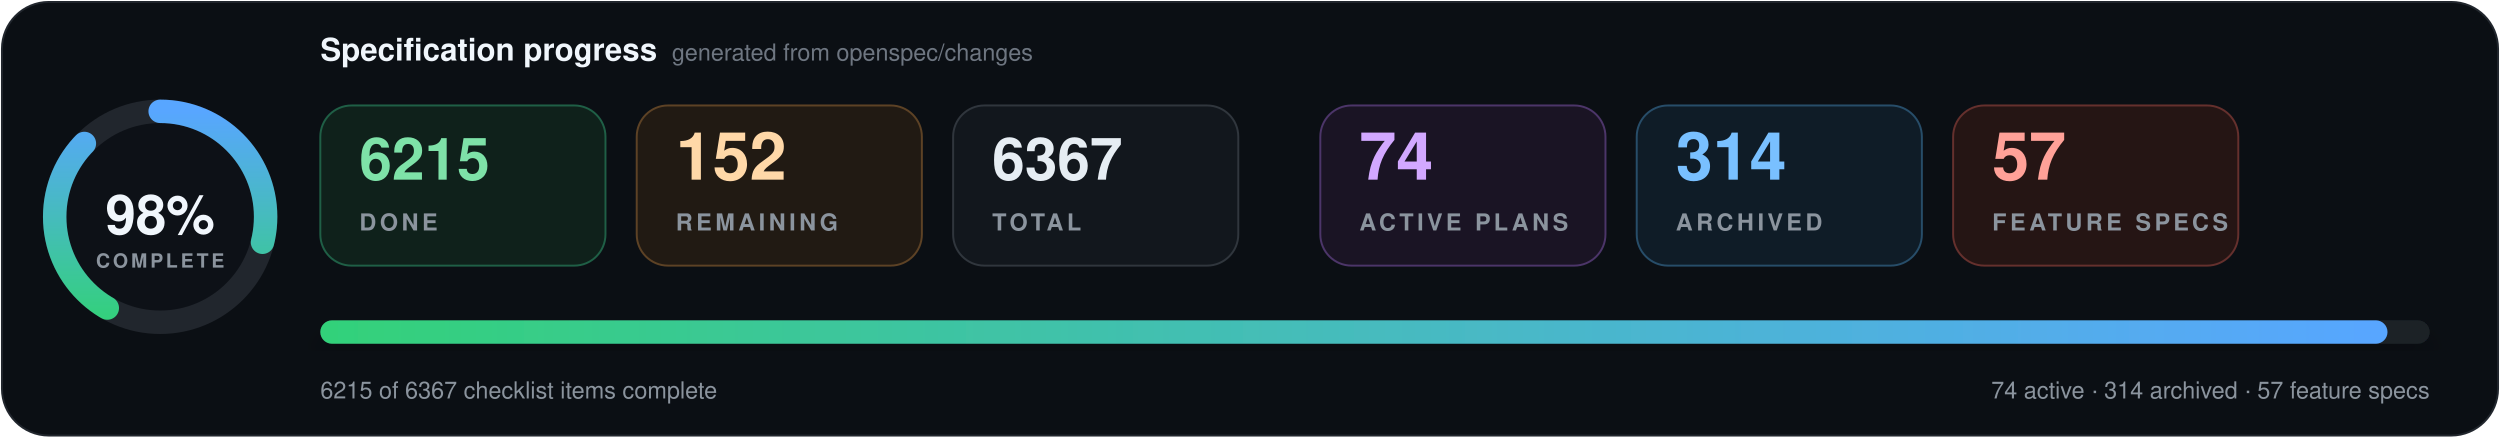
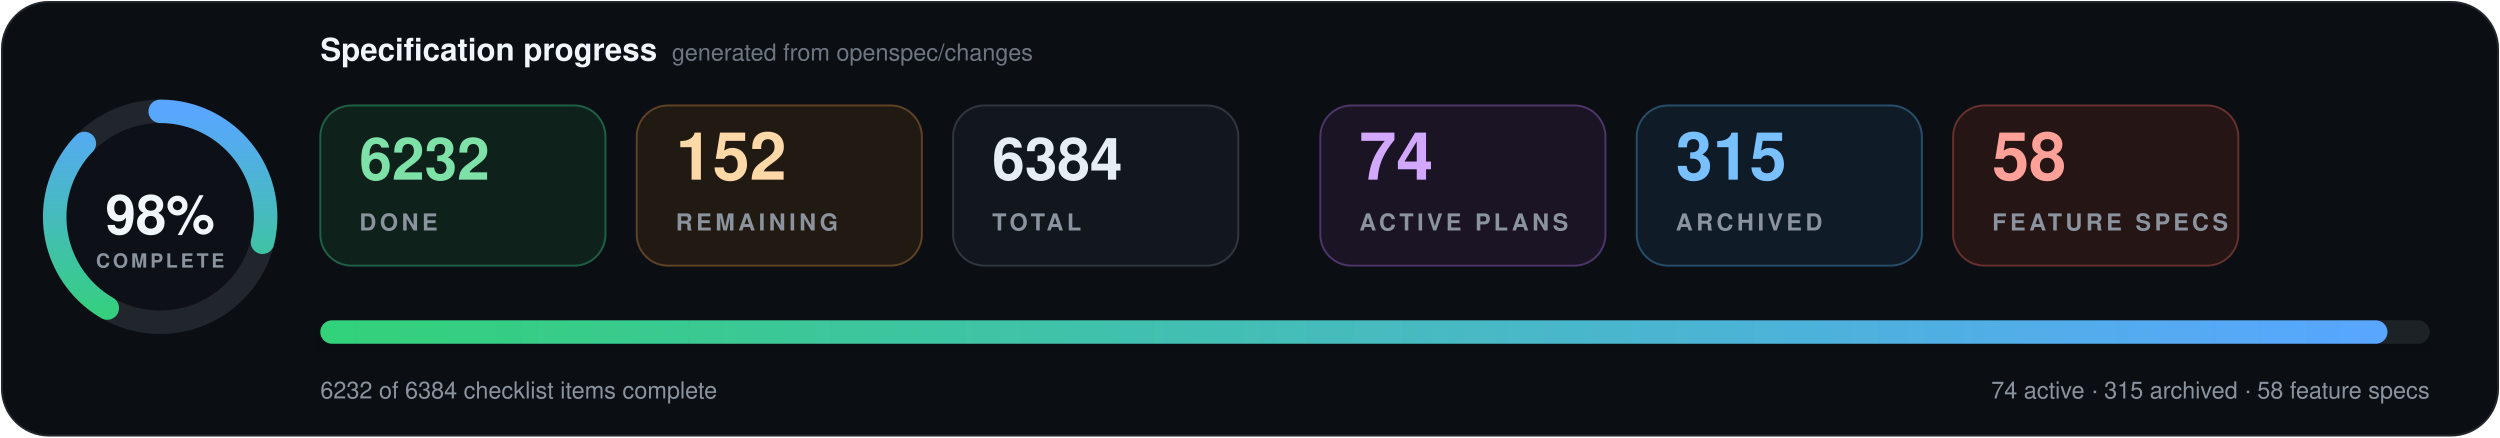
- <svg xmlns="http://www.w3.org/2000/svg" data-cache-version="1795440132" width="1280" height="224" viewBox="0 0 1280 224" role="img" aria-labelledby="title description" font-family="system-ui, -apple-system, BlinkMacSystemFont, 'Segoe UI', Helvetica, Arial, sans-serif" font-variant-numeric="tabular-nums">
+ <svg xmlns="http://www.w3.org/2000/svg" data-cache-version="1795447944" width="1280" height="224" viewBox="0 0 1280 224" role="img" aria-labelledby="title description" font-family="system-ui, -apple-system, BlinkMacSystemFont, 'Segoe UI', Helvetica, Arial, sans-serif" font-variant-numeric="tabular-nums">
  <defs>
    <linearGradient id="progress" x1="0" x2="1">
      <stop offset="0" stop-color="#33d17a" />
      <stop offset="1" stop-color="#58a6ff" />
    </linearGradient>
    <filter id="shadow" x="-10%" y="-20%" width="120%" height="150%">
      <feDropShadow dx="0" dy="7" stdDeviation="9" flood-color="#000" flood-opacity=".28" />
    </filter>
  </defs>
  <rect x="1" y="1" width="1278" height="222" rx="24" fill="#0b0f14" stroke="#21262d" />
  <g transform="translate(82 111)">
    <circle r="54" fill="#0d1117" stroke="#21262d" stroke-width="12" />
    <circle r="54" fill="none" stroke="url(#progress)" stroke-width="12" stroke-linecap="round" pathLength="100" stroke-dasharray="98 100" transform="rotate(-90)" />
    <text y="-1" text-anchor="middle" dominant-baseline="middle" fill="#f0f6fc" font-size="28" font-weight="800">98%</text>
    <text y="26" text-anchor="middle" fill="#8b949e" font-size="10" font-weight="700" letter-spacing="1.5">COMPLETE</text>
  </g>
  <text x="164" y="31" fill="#f0f6fc" font-size="16" font-weight="750">Specification progress</text>
  <text x="344" y="31" fill="#6e7681" font-size="12">generated from openspec/changes</text>
  <g transform="translate(164 54)">
    <rect width="146" height="82" rx="16" fill="#0f211b" stroke="#1f5f46" />
-     <text x="20" y="38" fill="#7ee2a8" font-size="30" font-weight="750">6215</text>
+     <text x="20" y="38" fill="#7ee2a8" font-size="30" font-weight="750">6232</text>
    <text x="20" y="64" fill="#8b949e" font-size="12" font-weight="700" letter-spacing="1.8">DONE</text>
  </g>
  <g transform="translate(326 54)">
    <rect width="146" height="82" rx="16" fill="#211a13" stroke="#5d4225" />
    <text x="20" y="38" fill="#ffd8a8" font-size="34" font-weight="750">152</text>
    <text x="20" y="64" fill="#8b949e" font-size="12" font-weight="700" letter-spacing="1.8">REMAINING</text>
  </g>
  <g transform="translate(488 54)">
    <rect width="146" height="82" rx="16" fill="#12171d" stroke="#30363d" />
-     <text x="20" y="38" fill="#e6edf3" font-size="30" font-weight="750">6367</text>
+     <text x="20" y="38" fill="#e6edf3" font-size="30" font-weight="750">6384</text>
    <text x="20" y="64" fill="#8b949e" font-size="12" font-weight="700" letter-spacing="1.8">TOTAL</text>
  </g>
  <g transform="translate(676 54)">
    <rect width="146" height="82" rx="16" fill="#1a1424" stroke="#4c3569" />
    <text x="20" y="38" fill="#d2a8ff" font-size="34" font-weight="750">74</text>
    <text x="20" y="64" fill="#8b949e" font-size="12" font-weight="700" letter-spacing="1.8">ACTIVE PLANS</text>
  </g>
  <g transform="translate(838 54)">
    <rect width="146" height="82" rx="16" fill="#0f1c27" stroke="#274d69" />
-     <text x="20" y="38" fill="#79c0ff" font-size="34" font-weight="750">314</text>
+     <text x="20" y="38" fill="#79c0ff" font-size="34" font-weight="750">315</text>
    <text x="20" y="64" fill="#8b949e" font-size="12" font-weight="700" letter-spacing="1.8">ARCHIVED</text>
  </g>
  <g transform="translate(1000 54)">
    <rect width="146" height="82" rx="16" fill="#251514" stroke="#65302d" />
-     <text x="20" y="38" fill="#ffa198" font-size="34" font-weight="750">57</text>
+     <text x="20" y="38" fill="#ffa198" font-size="34" font-weight="750">58</text>
    <text x="20" y="64" fill="#8b949e" font-size="12" font-weight="700" letter-spacing="1.8">FEATURE SPECS</text>
  </g>
  <g filter="url(#shadow)">
    <rect x="164" y="164" width="1080" height="12" rx="6" fill="#1b2128" />
    <rect x="164" y="164" width="1058.4" height="12" rx="6" fill="url(#progress)" />
  </g>
-   <text x="164" y="204" fill="#8b949e" font-size="12">6215 of 6367 checklist items complete</text>
-   <text x="1244" y="204" text-anchor="end" fill="#8b949e" font-size="12">74 active · 314 archived · 57 feature specs</text>
+   <text x="164" y="204" fill="#8b949e" font-size="12">6232 of 6384 checklist items complete</text>
+   <text x="1244" y="204" text-anchor="end" fill="#8b949e" font-size="12">74 active · 315 archived · 58 feature specs</text>
</svg>
